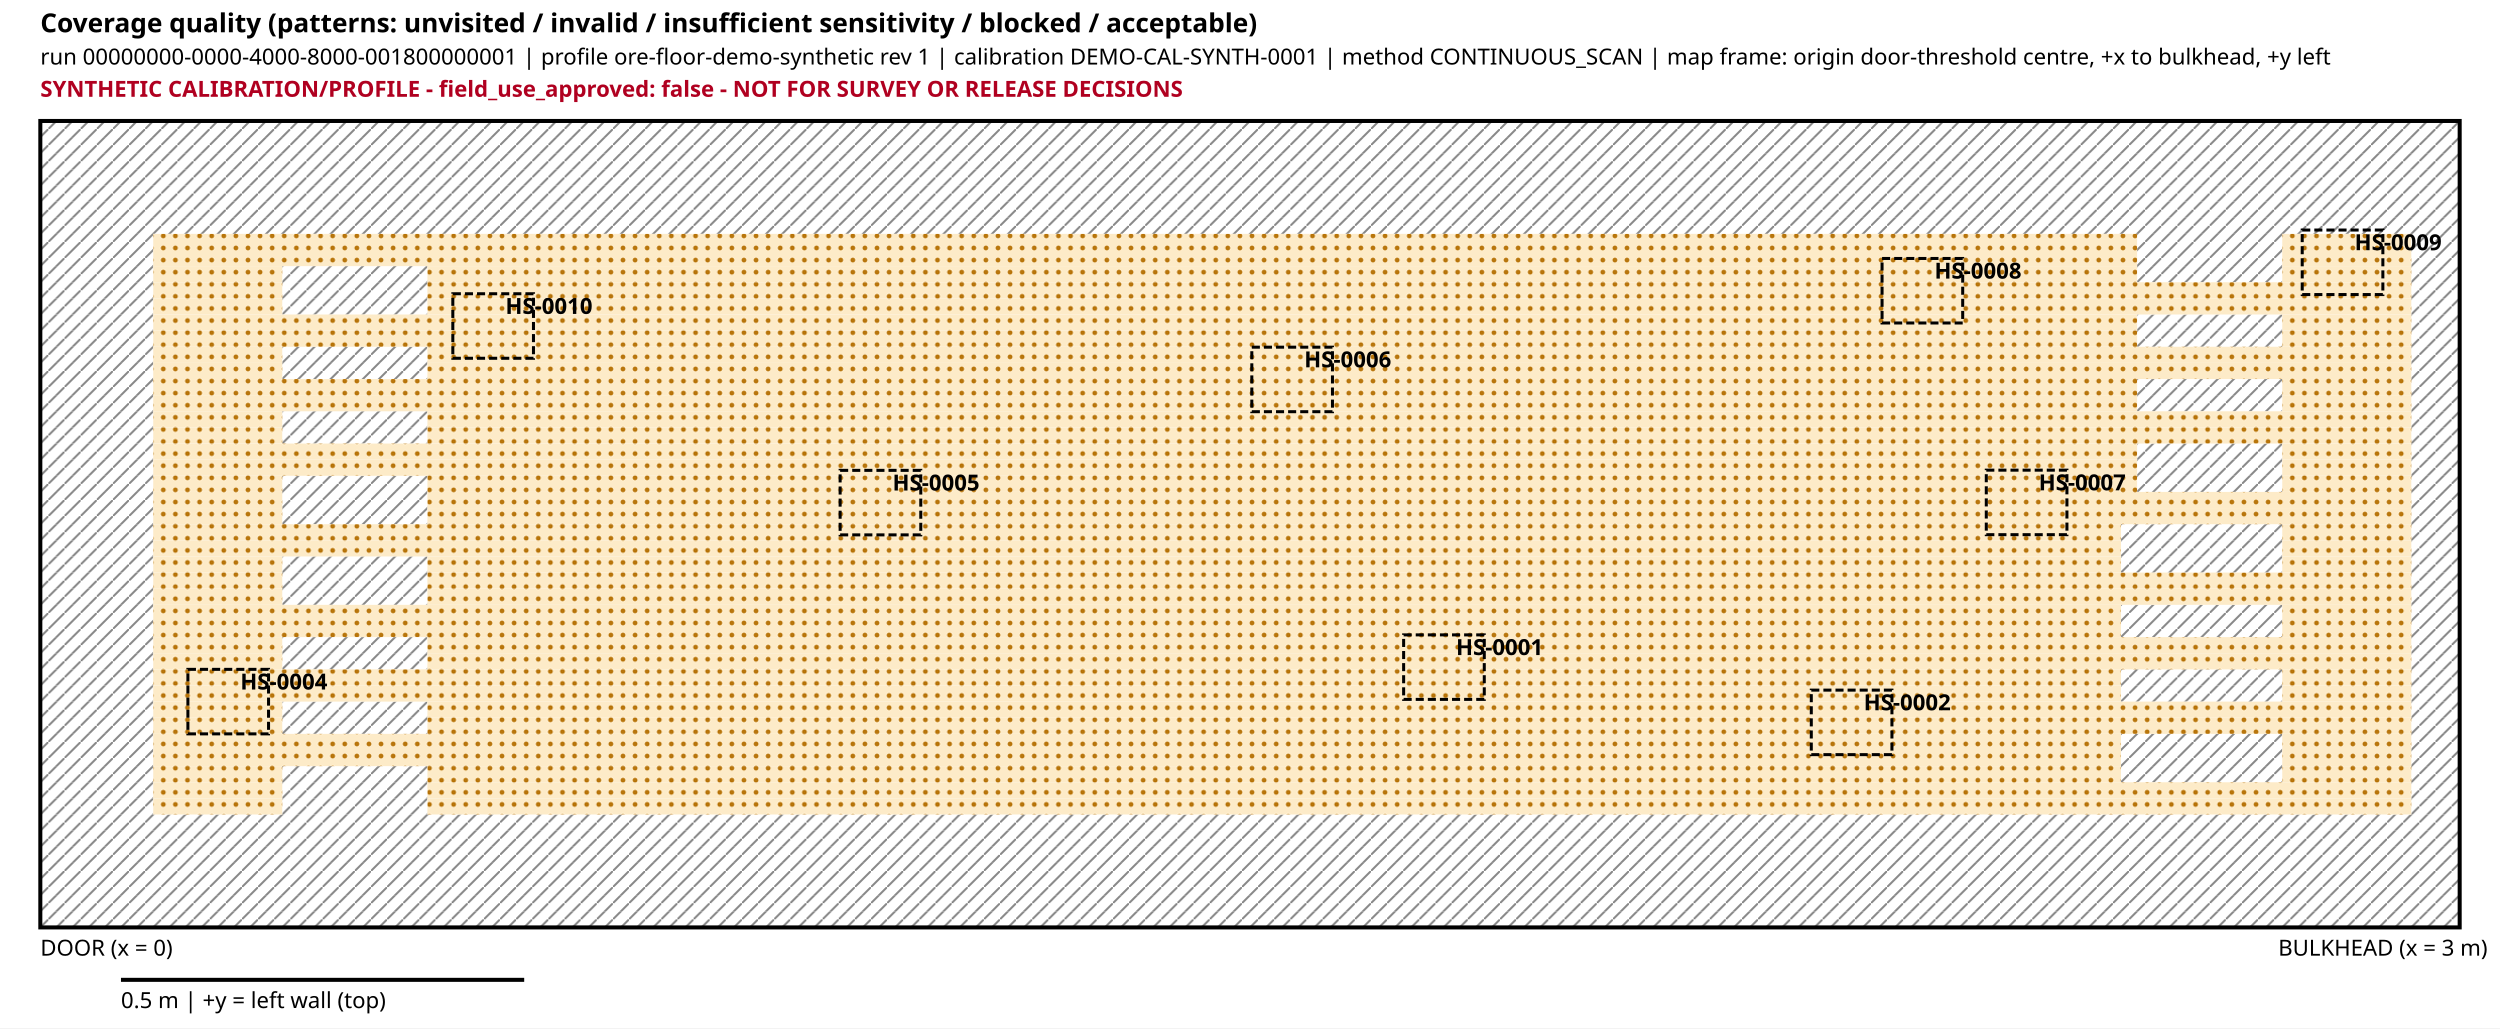
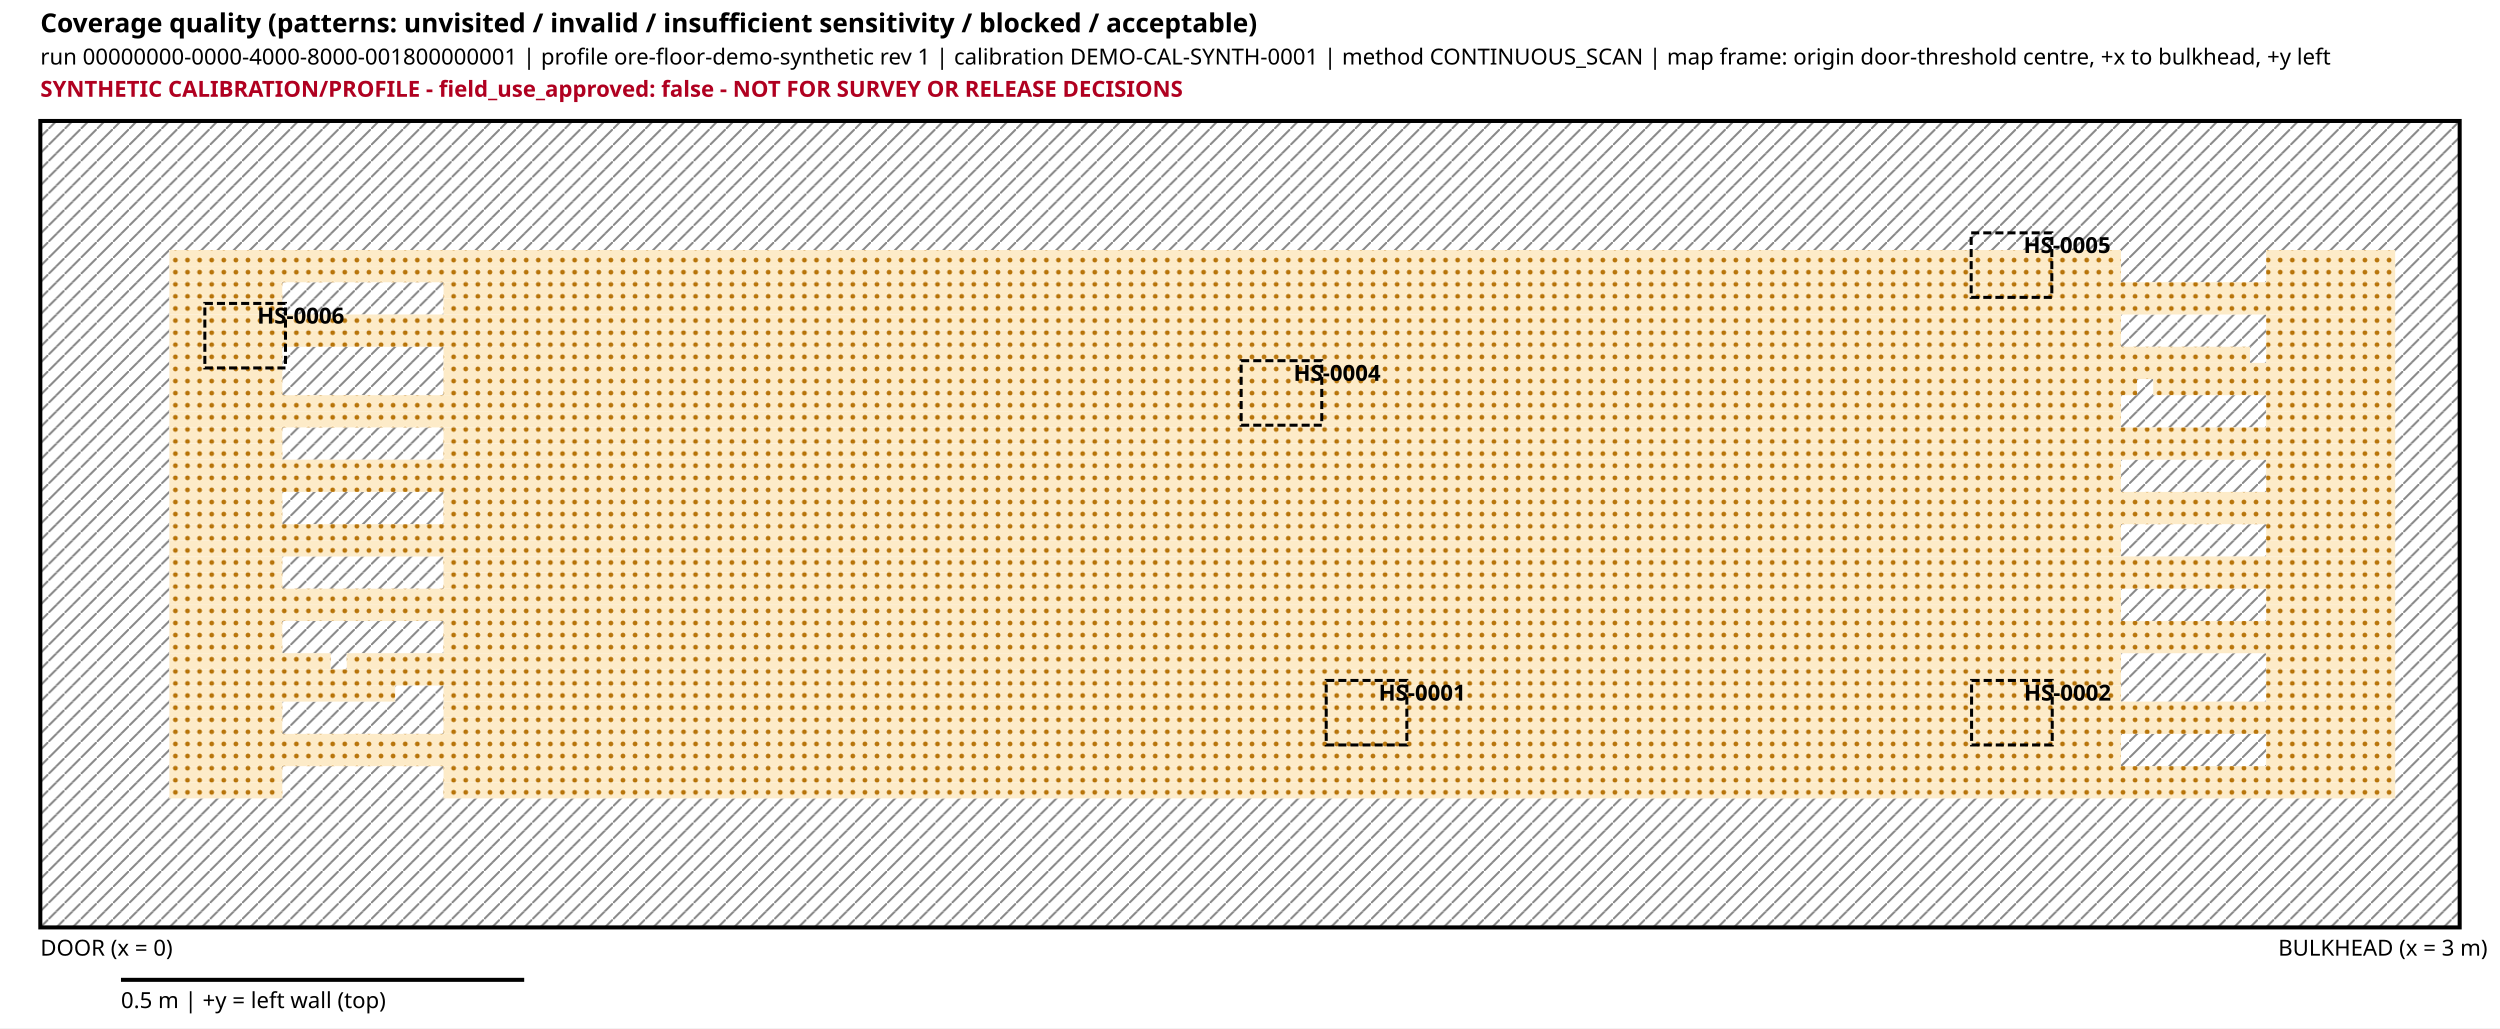
<svg xmlns="http://www.w3.org/2000/svg" width="1240" height="510" viewBox="0 0 1240 510" font-family="sans-serif" font-size="11">
  <defs>
    <pattern id="p-UNVISITED" width="8" height="8" patternUnits="userSpaceOnUse">
      <rect width="8" height="8" fill="#fff" />
      <path d="M0 8L8 0" stroke="#888" stroke-width="1" />
    </pattern>
    <pattern id="p-INVALID_DATA" width="8" height="8" patternUnits="userSpaceOnUse">
      <rect width="8" height="8" fill="#f6d5d5" />
      <path d="M0 0L8 8M0 8L8 0" stroke="#c83c3c" stroke-width="1" />
    </pattern>
    <pattern id="p-INSUFFICIENT_SENSITIVITY" width="6" height="6" patternUnits="userSpaceOnUse">
      <rect width="6" height="6" fill="#fdebc8" />
      <circle cx="3" cy="3" r="1.2" fill="#b9770e" />
    </pattern>
    <pattern id="p-BLOCKED" width="8" height="8" patternUnits="userSpaceOnUse">
      <rect width="8" height="8" fill="#e4dcf0" />
      <path d="M0 4H8" stroke="#785aa0" stroke-width="2" />
    </pattern>
    <pattern id="p-EXCLUDED" width="8" height="8" patternUnits="userSpaceOnUse">
      <rect width="8" height="8" fill="#5a5a5a" />
    </pattern>
    <pattern id="p-ACCEPTABLE" width="8" height="8" patternUnits="userSpaceOnUse">
      <rect width="8" height="8" fill="#2e8b57" />
    </pattern>
  </defs>
  <rect width="1240" height="510" fill="#fff" />
  <text x="20" y="16" font-size="13" font-weight="bold">Coverage quality (patterns: unvisited / invalid / insufficient sensitivity / blocked / acceptable)</text>
  <text x="20" y="32">run 00000000-0000-4000-8000-001800000001 | profile ore-floor-demo-synthetic rev 1 | calibration DEMO-CAL-SYNTH-0001 | method CONTINUOUS_SCAN | map frame: origin door-threshold centre, +x to bulkhead, +y left</text>
  <text x="20" y="48" fill="#b00020" font-weight="bold">SYNTHETIC CALIBRATION/PROFILE - field_use_approved: false - NOT FOR SURVEY OR RELEASE DECISIONS</text>
  <rect x="20.0" y="452.0" width="1200.0" height="8.0" fill="url(#p-UNVISITED)" />
  <rect x="20.0" y="444.0" width="1200.0" height="8.0" fill="url(#p-UNVISITED)" />
  <rect x="20.0" y="436.0" width="1200.0" height="8.0" fill="url(#p-UNVISITED)" />
  <rect x="20.0" y="428.0" width="1200.0" height="8.0" fill="url(#p-UNVISITED)" />
  <rect x="20.0" y="420.0" width="1200.0" height="8.0" fill="url(#p-UNVISITED)" />
  <rect x="20.0" y="412.0" width="1200.0" height="8.0" fill="url(#p-UNVISITED)" />
  <rect x="20.0" y="404.0" width="1200.0" height="8.0" fill="url(#p-UNVISITED)" />
-   <rect x="20.0" y="396.0" width="56.0" height="8.0" fill="url(#p-UNVISITED)" />
-   <rect x="140.0" y="396.0" width="72.0" height="8.0" fill="url(#p-UNVISITED)" />
-   <rect x="1196.0" y="396.0" width="24.0" height="8.0" fill="url(#p-UNVISITED)" />
-   <rect x="20.0" y="388.0" width="56.0" height="8.0" fill="url(#p-UNVISITED)" />
-   <rect x="140.0" y="388.0" width="72.0" height="8.0" fill="url(#p-UNVISITED)" />
-   <rect x="1196.0" y="388.0" width="24.0" height="8.0" fill="url(#p-UNVISITED)" />
-   <rect x="20.0" y="380.0" width="56.0" height="8.0" fill="url(#p-UNVISITED)" />
-   <rect x="140.0" y="380.0" width="72.0" height="8.0" fill="url(#p-UNVISITED)" />
-   <rect x="1052.0" y="380.0" width="80.0" height="8.0" fill="url(#p-UNVISITED)" />
-   <rect x="1196.0" y="380.0" width="24.0" height="8.0" fill="url(#p-UNVISITED)" />
-   <rect x="20.0" y="372.0" width="56.0" height="8.0" fill="url(#p-UNVISITED)" />
-   <rect x="1052.0" y="372.0" width="80.0" height="8.0" fill="url(#p-UNVISITED)" />
-   <rect x="1196.0" y="372.0" width="24.0" height="8.0" fill="url(#p-UNVISITED)" />
-   <rect x="20.0" y="364.0" width="56.0" height="8.0" fill="url(#p-UNVISITED)" />
-   <rect x="1052.0" y="364.0" width="80.0" height="8.0" fill="url(#p-UNVISITED)" />
-   <rect x="1196.0" y="364.0" width="24.0" height="8.0" fill="url(#p-UNVISITED)" />
-   <rect x="20.0" y="356.0" width="56.0" height="8.0" fill="url(#p-UNVISITED)" />
-   <rect x="140.0" y="356.0" width="72.0" height="8.0" fill="url(#p-UNVISITED)" />
-   <rect x="1196.0" y="356.0" width="24.0" height="8.0" fill="url(#p-UNVISITED)" />
-   <rect x="20.0" y="348.0" width="56.0" height="8.0" fill="url(#p-UNVISITED)" />
-   <rect x="140.0" y="348.0" width="72.0" height="8.0" fill="url(#p-UNVISITED)" />
-   <rect x="1196.0" y="348.0" width="24.0" height="8.0" fill="url(#p-UNVISITED)" />
-   <rect x="20.0" y="340.0" width="56.0" height="8.0" fill="url(#p-UNVISITED)" />
-   <rect x="1052.0" y="340.0" width="80.0" height="8.0" fill="url(#p-UNVISITED)" />
-   <rect x="1196.0" y="340.0" width="24.0" height="8.0" fill="url(#p-UNVISITED)" />
-   <rect x="20.0" y="332.0" width="56.0" height="8.0" fill="url(#p-UNVISITED)" />
-   <rect x="1052.0" y="332.0" width="80.0" height="8.0" fill="url(#p-UNVISITED)" />
-   <rect x="1196.0" y="332.0" width="24.0" height="8.0" fill="url(#p-UNVISITED)" />
-   <rect x="20.0" y="324.0" width="56.0" height="8.0" fill="url(#p-UNVISITED)" />
-   <rect x="140.0" y="324.0" width="72.0" height="8.0" fill="url(#p-UNVISITED)" />
-   <rect x="1196.0" y="324.0" width="24.0" height="8.0" fill="url(#p-UNVISITED)" />
-   <rect x="20.0" y="316.0" width="56.0" height="8.0" fill="url(#p-UNVISITED)" />
-   <rect x="140.0" y="316.0" width="72.0" height="8.0" fill="url(#p-UNVISITED)" />
-   <rect x="1196.0" y="316.0" width="24.0" height="8.0" fill="url(#p-UNVISITED)" />
-   <rect x="20.0" y="308.0" width="56.0" height="8.0" fill="url(#p-UNVISITED)" />
-   <rect x="1052.0" y="308.0" width="80.0" height="8.0" fill="url(#p-UNVISITED)" />
-   <rect x="1196.0" y="308.0" width="24.0" height="8.0" fill="url(#p-UNVISITED)" />
-   <rect x="20.0" y="300.0" width="56.0" height="8.0" fill="url(#p-UNVISITED)" />
-   <rect x="1052.0" y="300.0" width="80.0" height="8.0" fill="url(#p-UNVISITED)" />
-   <rect x="1196.0" y="300.0" width="24.0" height="8.0" fill="url(#p-UNVISITED)" />
-   <rect x="20.0" y="292.0" width="56.0" height="8.0" fill="url(#p-UNVISITED)" />
-   <rect x="140.0" y="292.0" width="72.0" height="8.0" fill="url(#p-UNVISITED)" />
-   <rect x="1196.0" y="292.0" width="24.0" height="8.0" fill="url(#p-UNVISITED)" />
-   <rect x="20.0" y="284.0" width="56.0" height="8.0" fill="url(#p-UNVISITED)" />
-   <rect x="140.0" y="284.0" width="72.0" height="8.0" fill="url(#p-UNVISITED)" />
-   <rect x="1196.0" y="284.0" width="24.0" height="8.0" fill="url(#p-UNVISITED)" />
-   <rect x="20.0" y="276.0" width="56.0" height="8.0" fill="url(#p-UNVISITED)" />
-   <rect x="140.0" y="276.0" width="72.0" height="8.0" fill="url(#p-UNVISITED)" />
-   <rect x="1052.0" y="276.0" width="80.0" height="8.0" fill="url(#p-UNVISITED)" />
-   <rect x="1196.0" y="276.0" width="24.0" height="8.0" fill="url(#p-UNVISITED)" />
-   <rect x="20.0" y="268.0" width="56.0" height="8.0" fill="url(#p-UNVISITED)" />
-   <rect x="1052.0" y="268.0" width="80.0" height="8.0" fill="url(#p-UNVISITED)" />
-   <rect x="1196.0" y="268.0" width="24.0" height="8.0" fill="url(#p-UNVISITED)" />
-   <rect x="20.0" y="260.0" width="56.0" height="8.0" fill="url(#p-UNVISITED)" />
-   <rect x="1052.0" y="260.0" width="80.0" height="8.0" fill="url(#p-UNVISITED)" />
-   <rect x="1196.0" y="260.0" width="24.0" height="8.0" fill="url(#p-UNVISITED)" />
-   <rect x="20.0" y="252.0" width="56.0" height="8.0" fill="url(#p-UNVISITED)" />
-   <rect x="140.0" y="252.0" width="72.0" height="8.0" fill="url(#p-UNVISITED)" />
-   <rect x="1196.0" y="252.0" width="24.0" height="8.0" fill="url(#p-UNVISITED)" />
-   <rect x="20.0" y="244.0" width="56.0" height="8.0" fill="url(#p-UNVISITED)" />
-   <rect x="140.0" y="244.0" width="72.0" height="8.0" fill="url(#p-UNVISITED)" />
-   <rect x="1196.0" y="244.0" width="24.0" height="8.0" fill="url(#p-UNVISITED)" />
-   <rect x="20.0" y="236.0" width="56.0" height="8.0" fill="url(#p-UNVISITED)" />
-   <rect x="140.0" y="236.0" width="72.0" height="8.0" fill="url(#p-UNVISITED)" />
-   <rect x="1060.0" y="236.0" width="72.0" height="8.0" fill="url(#p-UNVISITED)" />
-   <rect x="1196.0" y="236.0" width="24.0" height="8.0" fill="url(#p-UNVISITED)" />
-   <rect x="20.0" y="228.0" width="56.0" height="8.0" fill="url(#p-UNVISITED)" />
-   <rect x="1060.0" y="228.0" width="72.0" height="8.0" fill="url(#p-UNVISITED)" />
-   <rect x="1196.0" y="228.0" width="24.0" height="8.0" fill="url(#p-UNVISITED)" />
-   <rect x="20.0" y="220.0" width="56.0" height="8.0" fill="url(#p-UNVISITED)" />
-   <rect x="1060.0" y="220.0" width="72.0" height="8.0" fill="url(#p-UNVISITED)" />
-   <rect x="1196.0" y="220.0" width="24.0" height="8.0" fill="url(#p-UNVISITED)" />
-   <rect x="20.0" y="212.0" width="56.0" height="8.0" fill="url(#p-UNVISITED)" />
-   <rect x="140.0" y="212.0" width="72.0" height="8.0" fill="url(#p-UNVISITED)" />
-   <rect x="1196.0" y="212.0" width="24.0" height="8.0" fill="url(#p-UNVISITED)" />
-   <rect x="20.0" y="204.0" width="56.0" height="8.0" fill="url(#p-UNVISITED)" />
-   <rect x="140.0" y="204.0" width="72.0" height="8.0" fill="url(#p-UNVISITED)" />
-   <rect x="1196.0" y="204.0" width="24.0" height="8.0" fill="url(#p-UNVISITED)" />
-   <rect x="20.0" y="196.0" width="56.0" height="8.0" fill="url(#p-UNVISITED)" />
-   <rect x="1060.0" y="196.0" width="72.0" height="8.0" fill="url(#p-UNVISITED)" />
-   <rect x="1196.0" y="196.0" width="24.0" height="8.0" fill="url(#p-UNVISITED)" />
-   <rect x="20.0" y="188.0" width="56.0" height="8.0" fill="url(#p-UNVISITED)" />
-   <rect x="1060.0" y="188.0" width="72.0" height="8.0" fill="url(#p-UNVISITED)" />
-   <rect x="1196.0" y="188.0" width="24.0" height="8.0" fill="url(#p-UNVISITED)" />
-   <rect x="20.0" y="180.0" width="56.0" height="8.0" fill="url(#p-UNVISITED)" />
-   <rect x="140.0" y="180.0" width="72.0" height="8.0" fill="url(#p-UNVISITED)" />
-   <rect x="1196.0" y="180.0" width="24.0" height="8.0" fill="url(#p-UNVISITED)" />
-   <rect x="20.0" y="172.0" width="56.0" height="8.0" fill="url(#p-UNVISITED)" />
-   <rect x="140.0" y="172.0" width="72.0" height="8.0" fill="url(#p-UNVISITED)" />
-   <rect x="1196.0" y="172.0" width="24.0" height="8.0" fill="url(#p-UNVISITED)" />
-   <rect x="20.0" y="164.0" width="56.0" height="8.0" fill="url(#p-UNVISITED)" />
-   <rect x="1060.0" y="164.0" width="72.0" height="8.0" fill="url(#p-UNVISITED)" />
-   <rect x="1196.0" y="164.0" width="24.0" height="8.0" fill="url(#p-UNVISITED)" />
-   <rect x="20.0" y="156.0" width="56.0" height="8.0" fill="url(#p-UNVISITED)" />
-   <rect x="1060.0" y="156.0" width="72.0" height="8.0" fill="url(#p-UNVISITED)" />
-   <rect x="1196.0" y="156.0" width="24.0" height="8.0" fill="url(#p-UNVISITED)" />
-   <rect x="20.0" y="148.0" width="56.0" height="8.0" fill="url(#p-UNVISITED)" />
-   <rect x="140.0" y="148.0" width="72.0" height="8.0" fill="url(#p-UNVISITED)" />
-   <rect x="1196.0" y="148.0" width="24.0" height="8.0" fill="url(#p-UNVISITED)" />
-   <rect x="20.0" y="140.0" width="56.0" height="8.0" fill="url(#p-UNVISITED)" />
-   <rect x="140.0" y="140.0" width="72.0" height="8.0" fill="url(#p-UNVISITED)" />
-   <rect x="1196.0" y="140.0" width="24.0" height="8.0" fill="url(#p-UNVISITED)" />
-   <rect x="20.0" y="132.0" width="56.0" height="8.0" fill="url(#p-UNVISITED)" />
-   <rect x="140.0" y="132.0" width="72.0" height="8.0" fill="url(#p-UNVISITED)" />
-   <rect x="1060.0" y="132.0" width="72.0" height="8.0" fill="url(#p-UNVISITED)" />
-   <rect x="1196.0" y="132.0" width="24.0" height="8.0" fill="url(#p-UNVISITED)" />
-   <rect x="20.0" y="124.0" width="56.0" height="8.0" fill="url(#p-UNVISITED)" />
-   <rect x="1060.0" y="124.0" width="72.0" height="8.0" fill="url(#p-UNVISITED)" />
-   <rect x="1196.0" y="124.0" width="24.0" height="8.0" fill="url(#p-UNVISITED)" />
-   <rect x="20.0" y="116.0" width="56.0" height="8.0" fill="url(#p-UNVISITED)" />
-   <rect x="1060.0" y="116.0" width="72.0" height="8.0" fill="url(#p-UNVISITED)" />
-   <rect x="1196.0" y="116.0" width="24.0" height="8.0" fill="url(#p-UNVISITED)" />
+   <rect x="20.0" y="396.0" width="1200.0" height="8.0" fill="url(#p-UNVISITED)" />
+   <rect x="20.0" y="388.0" width="64.0" height="8.0" fill="url(#p-UNVISITED)" />
+   <rect x="140.0" y="388.0" width="80.0" height="8.0" fill="url(#p-UNVISITED)" />
+   <rect x="1188.0" y="388.0" width="32.0" height="8.0" fill="url(#p-UNVISITED)" />
+   <rect x="20.0" y="380.0" width="64.0" height="8.0" fill="url(#p-UNVISITED)" />
+   <rect x="140.0" y="380.0" width="80.0" height="8.0" fill="url(#p-UNVISITED)" />
+   <rect x="1188.0" y="380.0" width="32.0" height="8.0" fill="url(#p-UNVISITED)" />
+   <rect x="20.0" y="372.0" width="64.0" height="8.0" fill="url(#p-UNVISITED)" />
+   <rect x="1052.0" y="372.0" width="72.0" height="8.0" fill="url(#p-UNVISITED)" />
+   <rect x="1188.0" y="372.0" width="32.0" height="8.0" fill="url(#p-UNVISITED)" />
+   <rect x="20.0" y="364.0" width="64.0" height="8.0" fill="url(#p-UNVISITED)" />
+   <rect x="1052.0" y="364.0" width="72.0" height="8.0" fill="url(#p-UNVISITED)" />
+   <rect x="1188.0" y="364.0" width="32.0" height="8.0" fill="url(#p-UNVISITED)" />
+   <rect x="20.0" y="356.0" width="64.0" height="8.0" fill="url(#p-UNVISITED)" />
+   <rect x="140.0" y="356.0" width="80.0" height="8.0" fill="url(#p-UNVISITED)" />
+   <rect x="1188.0" y="356.0" width="32.0" height="8.0" fill="url(#p-UNVISITED)" />
+   <rect x="20.0" y="348.0" width="64.0" height="8.0" fill="url(#p-UNVISITED)" />
+   <rect x="140.0" y="348.0" width="80.0" height="8.0" fill="url(#p-UNVISITED)" />
+   <rect x="1188.0" y="348.0" width="32.0" height="8.0" fill="url(#p-UNVISITED)" />
+   <rect x="20.0" y="340.0" width="64.0" height="8.0" fill="url(#p-UNVISITED)" />
+   <rect x="196.0" y="340.0" width="24.0" height="8.0" fill="url(#p-UNVISITED)" />
+   <rect x="1052.0" y="340.0" width="72.0" height="8.0" fill="url(#p-UNVISITED)" />
+   <rect x="1188.0" y="340.0" width="32.0" height="8.0" fill="url(#p-UNVISITED)" />
+   <rect x="20.0" y="332.0" width="64.0" height="8.0" fill="url(#p-UNVISITED)" />
+   <rect x="1052.0" y="332.0" width="72.0" height="8.0" fill="url(#p-UNVISITED)" />
+   <rect x="1188.0" y="332.0" width="32.0" height="8.0" fill="url(#p-UNVISITED)" />
+   <rect x="20.0" y="324.0" width="64.0" height="8.0" fill="url(#p-UNVISITED)" />
+   <rect x="164.0" y="324.0" width="8.0" height="8.0" fill="url(#p-UNVISITED)" />
+   <rect x="1052.0" y="324.0" width="72.0" height="8.0" fill="url(#p-UNVISITED)" />
+   <rect x="1188.0" y="324.0" width="32.0" height="8.0" fill="url(#p-UNVISITED)" />
+   <rect x="20.0" y="316.0" width="64.0" height="8.0" fill="url(#p-UNVISITED)" />
+   <rect x="140.0" y="316.0" width="80.0" height="8.0" fill="url(#p-UNVISITED)" />
+   <rect x="1188.0" y="316.0" width="32.0" height="8.0" fill="url(#p-UNVISITED)" />
+   <rect x="20.0" y="308.0" width="64.0" height="8.0" fill="url(#p-UNVISITED)" />
+   <rect x="140.0" y="308.0" width="80.0" height="8.0" fill="url(#p-UNVISITED)" />
+   <rect x="1188.0" y="308.0" width="32.0" height="8.0" fill="url(#p-UNVISITED)" />
+   <rect x="20.0" y="300.0" width="64.0" height="8.0" fill="url(#p-UNVISITED)" />
+   <rect x="1052.0" y="300.0" width="72.0" height="8.0" fill="url(#p-UNVISITED)" />
+   <rect x="1188.0" y="300.0" width="32.0" height="8.0" fill="url(#p-UNVISITED)" />
+   <rect x="20.0" y="292.0" width="64.0" height="8.0" fill="url(#p-UNVISITED)" />
+   <rect x="1052.0" y="292.0" width="72.0" height="8.0" fill="url(#p-UNVISITED)" />
+   <rect x="1188.0" y="292.0" width="32.0" height="8.0" fill="url(#p-UNVISITED)" />
+   <rect x="20.0" y="284.0" width="64.0" height="8.0" fill="url(#p-UNVISITED)" />
+   <rect x="140.0" y="284.0" width="80.0" height="8.0" fill="url(#p-UNVISITED)" />
+   <rect x="1188.0" y="284.0" width="32.0" height="8.0" fill="url(#p-UNVISITED)" />
+   <rect x="20.0" y="276.0" width="64.0" height="8.0" fill="url(#p-UNVISITED)" />
+   <rect x="140.0" y="276.0" width="80.0" height="8.0" fill="url(#p-UNVISITED)" />
+   <rect x="1188.0" y="276.0" width="32.0" height="8.0" fill="url(#p-UNVISITED)" />
+   <rect x="20.0" y="268.0" width="64.0" height="8.0" fill="url(#p-UNVISITED)" />
+   <rect x="1052.0" y="268.0" width="72.0" height="8.0" fill="url(#p-UNVISITED)" />
+   <rect x="1188.0" y="268.0" width="32.0" height="8.0" fill="url(#p-UNVISITED)" />
+   <rect x="20.0" y="260.0" width="64.0" height="8.0" fill="url(#p-UNVISITED)" />
+   <rect x="1052.0" y="260.0" width="72.0" height="8.0" fill="url(#p-UNVISITED)" />
+   <rect x="1188.0" y="260.0" width="32.0" height="8.0" fill="url(#p-UNVISITED)" />
+   <rect x="20.0" y="252.0" width="64.0" height="8.0" fill="url(#p-UNVISITED)" />
+   <rect x="140.0" y="252.0" width="80.0" height="8.0" fill="url(#p-UNVISITED)" />
+   <rect x="1188.0" y="252.0" width="32.0" height="8.0" fill="url(#p-UNVISITED)" />
+   <rect x="20.0" y="244.0" width="64.0" height="8.0" fill="url(#p-UNVISITED)" />
+   <rect x="140.0" y="244.0" width="80.0" height="8.0" fill="url(#p-UNVISITED)" />
+   <rect x="1188.0" y="244.0" width="32.0" height="8.0" fill="url(#p-UNVISITED)" />
+   <rect x="20.0" y="236.0" width="64.0" height="8.0" fill="url(#p-UNVISITED)" />
+   <rect x="1052.0" y="236.0" width="72.0" height="8.0" fill="url(#p-UNVISITED)" />
+   <rect x="1188.0" y="236.0" width="32.0" height="8.0" fill="url(#p-UNVISITED)" />
+   <rect x="20.0" y="228.0" width="64.0" height="8.0" fill="url(#p-UNVISITED)" />
+   <rect x="1052.0" y="228.0" width="72.0" height="8.0" fill="url(#p-UNVISITED)" />
+   <rect x="1188.0" y="228.0" width="32.0" height="8.0" fill="url(#p-UNVISITED)" />
+   <rect x="20.0" y="220.0" width="64.0" height="8.0" fill="url(#p-UNVISITED)" />
+   <rect x="140.0" y="220.0" width="80.0" height="8.0" fill="url(#p-UNVISITED)" />
+   <rect x="1188.0" y="220.0" width="32.0" height="8.0" fill="url(#p-UNVISITED)" />
+   <rect x="20.0" y="212.0" width="64.0" height="8.0" fill="url(#p-UNVISITED)" />
+   <rect x="140.0" y="212.0" width="80.0" height="8.0" fill="url(#p-UNVISITED)" />
+   <rect x="1188.0" y="212.0" width="32.0" height="8.0" fill="url(#p-UNVISITED)" />
+   <rect x="20.0" y="204.0" width="64.0" height="8.0" fill="url(#p-UNVISITED)" />
+   <rect x="1052.0" y="204.0" width="72.0" height="8.0" fill="url(#p-UNVISITED)" />
+   <rect x="1188.0" y="204.0" width="32.0" height="8.0" fill="url(#p-UNVISITED)" />
+   <rect x="20.0" y="196.0" width="64.0" height="8.0" fill="url(#p-UNVISITED)" />
+   <rect x="1052.0" y="196.0" width="72.0" height="8.0" fill="url(#p-UNVISITED)" />
+   <rect x="1188.0" y="196.0" width="32.0" height="8.0" fill="url(#p-UNVISITED)" />
+   <rect x="20.0" y="188.0" width="64.0" height="8.0" fill="url(#p-UNVISITED)" />
+   <rect x="140.0" y="188.0" width="80.0" height="8.0" fill="url(#p-UNVISITED)" />
+   <rect x="1060.0" y="188.0" width="8.0" height="8.0" fill="url(#p-UNVISITED)" />
+   <rect x="1188.0" y="188.0" width="32.0" height="8.0" fill="url(#p-UNVISITED)" />
+   <rect x="20.0" y="180.0" width="64.0" height="8.0" fill="url(#p-UNVISITED)" />
+   <rect x="140.0" y="180.0" width="80.0" height="8.0" fill="url(#p-UNVISITED)" />
+   <rect x="1188.0" y="180.0" width="32.0" height="8.0" fill="url(#p-UNVISITED)" />
+   <rect x="20.0" y="172.0" width="64.0" height="8.0" fill="url(#p-UNVISITED)" />
+   <rect x="140.0" y="172.0" width="80.0" height="8.0" fill="url(#p-UNVISITED)" />
+   <rect x="1116.0" y="172.0" width="8.0" height="8.0" fill="url(#p-UNVISITED)" />
+   <rect x="1188.0" y="172.0" width="32.0" height="8.0" fill="url(#p-UNVISITED)" />
+   <rect x="20.0" y="164.0" width="64.0" height="8.0" fill="url(#p-UNVISITED)" />
+   <rect x="1052.0" y="164.0" width="72.0" height="8.0" fill="url(#p-UNVISITED)" />
+   <rect x="1188.0" y="164.0" width="32.0" height="8.0" fill="url(#p-UNVISITED)" />
+   <rect x="20.0" y="156.0" width="64.0" height="8.0" fill="url(#p-UNVISITED)" />
+   <rect x="1052.0" y="156.0" width="72.0" height="8.0" fill="url(#p-UNVISITED)" />
+   <rect x="1188.0" y="156.0" width="32.0" height="8.0" fill="url(#p-UNVISITED)" />
+   <rect x="20.0" y="148.0" width="64.0" height="8.0" fill="url(#p-UNVISITED)" />
+   <rect x="140.0" y="148.0" width="80.0" height="8.0" fill="url(#p-UNVISITED)" />
+   <rect x="1188.0" y="148.0" width="32.0" height="8.0" fill="url(#p-UNVISITED)" />
+   <rect x="20.0" y="140.0" width="64.0" height="8.0" fill="url(#p-UNVISITED)" />
+   <rect x="140.0" y="140.0" width="80.0" height="8.0" fill="url(#p-UNVISITED)" />
+   <rect x="1188.0" y="140.0" width="32.0" height="8.0" fill="url(#p-UNVISITED)" />
+   <rect x="20.0" y="132.0" width="64.0" height="8.0" fill="url(#p-UNVISITED)" />
+   <rect x="1052.0" y="132.0" width="72.0" height="8.0" fill="url(#p-UNVISITED)" />
+   <rect x="1188.0" y="132.0" width="32.0" height="8.0" fill="url(#p-UNVISITED)" />
+   <rect x="20.0" y="124.0" width="64.0" height="8.0" fill="url(#p-UNVISITED)" />
+   <rect x="1052.0" y="124.0" width="72.0" height="8.0" fill="url(#p-UNVISITED)" />
+   <rect x="1188.0" y="124.0" width="32.0" height="8.0" fill="url(#p-UNVISITED)" />
+   <rect x="20.0" y="116.0" width="1200.0" height="8.0" fill="url(#p-UNVISITED)" />
  <rect x="20.0" y="108.0" width="1200.0" height="8.0" fill="url(#p-UNVISITED)" />
  <rect x="20.0" y="100.0" width="1200.0" height="8.0" fill="url(#p-UNVISITED)" />
  <rect x="20.0" y="92.0" width="1200.0" height="8.0" fill="url(#p-UNVISITED)" />
  <rect x="20.0" y="84.0" width="1200.0" height="8.0" fill="url(#p-UNVISITED)" />
  <rect x="20.0" y="76.0" width="1200.0" height="8.0" fill="url(#p-UNVISITED)" />
  <rect x="20.0" y="68.0" width="1200.0" height="8.0" fill="url(#p-UNVISITED)" />
  <rect x="20.0" y="60.0" width="1200.0" height="8.0" fill="url(#p-UNVISITED)" />
-   <rect x="76.0" y="396.0" width="64.0" height="8.0" fill="url(#p-INSUFFICIENT_SENSITIVITY)" />
-   <rect x="212.0" y="396.0" width="984.0" height="8.0" fill="url(#p-INSUFFICIENT_SENSITIVITY)" />
-   <rect x="76.0" y="388.0" width="64.0" height="8.0" fill="url(#p-INSUFFICIENT_SENSITIVITY)" />
-   <rect x="212.0" y="388.0" width="984.0" height="8.0" fill="url(#p-INSUFFICIENT_SENSITIVITY)" />
-   <rect x="76.0" y="380.0" width="64.0" height="8.0" fill="url(#p-INSUFFICIENT_SENSITIVITY)" />
-   <rect x="212.0" y="380.0" width="840.0" height="8.0" fill="url(#p-INSUFFICIENT_SENSITIVITY)" />
-   <rect x="1132.0" y="380.0" width="64.0" height="8.0" fill="url(#p-INSUFFICIENT_SENSITIVITY)" />
-   <rect x="76.0" y="372.0" width="976.0" height="8.0" fill="url(#p-INSUFFICIENT_SENSITIVITY)" />
-   <rect x="1132.0" y="372.0" width="64.0" height="8.0" fill="url(#p-INSUFFICIENT_SENSITIVITY)" />
-   <rect x="76.0" y="364.0" width="976.0" height="8.0" fill="url(#p-INSUFFICIENT_SENSITIVITY)" />
-   <rect x="1132.0" y="364.0" width="64.0" height="8.0" fill="url(#p-INSUFFICIENT_SENSITIVITY)" />
-   <rect x="76.0" y="356.0" width="64.0" height="8.0" fill="url(#p-INSUFFICIENT_SENSITIVITY)" />
-   <rect x="212.0" y="356.0" width="984.0" height="8.0" fill="url(#p-INSUFFICIENT_SENSITIVITY)" />
-   <rect x="76.0" y="348.0" width="64.0" height="8.0" fill="url(#p-INSUFFICIENT_SENSITIVITY)" />
-   <rect x="212.0" y="348.0" width="984.0" height="8.0" fill="url(#p-INSUFFICIENT_SENSITIVITY)" />
-   <rect x="76.0" y="340.0" width="976.0" height="8.0" fill="url(#p-INSUFFICIENT_SENSITIVITY)" />
-   <rect x="1132.0" y="340.0" width="64.0" height="8.0" fill="url(#p-INSUFFICIENT_SENSITIVITY)" />
-   <rect x="76.0" y="332.0" width="976.0" height="8.0" fill="url(#p-INSUFFICIENT_SENSITIVITY)" />
-   <rect x="1132.0" y="332.0" width="64.0" height="8.0" fill="url(#p-INSUFFICIENT_SENSITIVITY)" />
-   <rect x="76.0" y="324.0" width="64.0" height="8.0" fill="url(#p-INSUFFICIENT_SENSITIVITY)" />
-   <rect x="212.0" y="324.0" width="984.0" height="8.0" fill="url(#p-INSUFFICIENT_SENSITIVITY)" />
-   <rect x="76.0" y="316.0" width="64.0" height="8.0" fill="url(#p-INSUFFICIENT_SENSITIVITY)" />
-   <rect x="212.0" y="316.0" width="984.0" height="8.0" fill="url(#p-INSUFFICIENT_SENSITIVITY)" />
-   <rect x="76.0" y="308.0" width="976.0" height="8.0" fill="url(#p-INSUFFICIENT_SENSITIVITY)" />
-   <rect x="1132.0" y="308.0" width="64.0" height="8.0" fill="url(#p-INSUFFICIENT_SENSITIVITY)" />
-   <rect x="76.0" y="300.0" width="976.0" height="8.0" fill="url(#p-INSUFFICIENT_SENSITIVITY)" />
-   <rect x="1132.0" y="300.0" width="64.0" height="8.0" fill="url(#p-INSUFFICIENT_SENSITIVITY)" />
-   <rect x="76.0" y="292.0" width="64.0" height="8.0" fill="url(#p-INSUFFICIENT_SENSITIVITY)" />
-   <rect x="212.0" y="292.0" width="984.0" height="8.0" fill="url(#p-INSUFFICIENT_SENSITIVITY)" />
-   <rect x="76.0" y="284.0" width="64.0" height="8.0" fill="url(#p-INSUFFICIENT_SENSITIVITY)" />
-   <rect x="212.0" y="284.0" width="984.0" height="8.0" fill="url(#p-INSUFFICIENT_SENSITIVITY)" />
-   <rect x="76.0" y="276.0" width="64.0" height="8.0" fill="url(#p-INSUFFICIENT_SENSITIVITY)" />
-   <rect x="212.0" y="276.0" width="840.0" height="8.0" fill="url(#p-INSUFFICIENT_SENSITIVITY)" />
-   <rect x="1132.0" y="276.0" width="64.0" height="8.0" fill="url(#p-INSUFFICIENT_SENSITIVITY)" />
-   <rect x="76.0" y="268.0" width="976.0" height="8.0" fill="url(#p-INSUFFICIENT_SENSITIVITY)" />
-   <rect x="1132.0" y="268.0" width="64.0" height="8.0" fill="url(#p-INSUFFICIENT_SENSITIVITY)" />
-   <rect x="76.0" y="260.0" width="976.0" height="8.0" fill="url(#p-INSUFFICIENT_SENSITIVITY)" />
-   <rect x="1132.0" y="260.0" width="64.0" height="8.0" fill="url(#p-INSUFFICIENT_SENSITIVITY)" />
-   <rect x="76.0" y="252.0" width="64.0" height="8.0" fill="url(#p-INSUFFICIENT_SENSITIVITY)" />
-   <rect x="212.0" y="252.0" width="984.0" height="8.0" fill="url(#p-INSUFFICIENT_SENSITIVITY)" />
-   <rect x="76.0" y="244.0" width="64.0" height="8.0" fill="url(#p-INSUFFICIENT_SENSITIVITY)" />
-   <rect x="212.0" y="244.0" width="984.0" height="8.0" fill="url(#p-INSUFFICIENT_SENSITIVITY)" />
-   <rect x="76.0" y="236.0" width="64.0" height="8.0" fill="url(#p-INSUFFICIENT_SENSITIVITY)" />
-   <rect x="212.0" y="236.0" width="848.0" height="8.0" fill="url(#p-INSUFFICIENT_SENSITIVITY)" />
-   <rect x="1132.0" y="236.0" width="64.0" height="8.0" fill="url(#p-INSUFFICIENT_SENSITIVITY)" />
-   <rect x="76.0" y="228.0" width="984.0" height="8.0" fill="url(#p-INSUFFICIENT_SENSITIVITY)" />
-   <rect x="1132.0" y="228.0" width="64.0" height="8.0" fill="url(#p-INSUFFICIENT_SENSITIVITY)" />
-   <rect x="76.0" y="220.0" width="984.0" height="8.0" fill="url(#p-INSUFFICIENT_SENSITIVITY)" />
-   <rect x="1132.0" y="220.0" width="64.0" height="8.0" fill="url(#p-INSUFFICIENT_SENSITIVITY)" />
-   <rect x="76.0" y="212.0" width="64.0" height="8.0" fill="url(#p-INSUFFICIENT_SENSITIVITY)" />
-   <rect x="212.0" y="212.0" width="984.0" height="8.0" fill="url(#p-INSUFFICIENT_SENSITIVITY)" />
-   <rect x="76.0" y="204.0" width="64.0" height="8.0" fill="url(#p-INSUFFICIENT_SENSITIVITY)" />
-   <rect x="212.0" y="204.0" width="984.0" height="8.0" fill="url(#p-INSUFFICIENT_SENSITIVITY)" />
-   <rect x="76.0" y="196.0" width="984.0" height="8.0" fill="url(#p-INSUFFICIENT_SENSITIVITY)" />
-   <rect x="1132.0" y="196.0" width="64.0" height="8.0" fill="url(#p-INSUFFICIENT_SENSITIVITY)" />
-   <rect x="76.0" y="188.0" width="984.0" height="8.0" fill="url(#p-INSUFFICIENT_SENSITIVITY)" />
-   <rect x="1132.0" y="188.0" width="64.0" height="8.0" fill="url(#p-INSUFFICIENT_SENSITIVITY)" />
-   <rect x="76.0" y="180.0" width="64.0" height="8.0" fill="url(#p-INSUFFICIENT_SENSITIVITY)" />
-   <rect x="212.0" y="180.0" width="984.0" height="8.0" fill="url(#p-INSUFFICIENT_SENSITIVITY)" />
-   <rect x="76.0" y="172.0" width="64.0" height="8.0" fill="url(#p-INSUFFICIENT_SENSITIVITY)" />
-   <rect x="212.0" y="172.0" width="984.0" height="8.0" fill="url(#p-INSUFFICIENT_SENSITIVITY)" />
-   <rect x="76.0" y="164.0" width="984.0" height="8.0" fill="url(#p-INSUFFICIENT_SENSITIVITY)" />
-   <rect x="1132.0" y="164.0" width="64.0" height="8.0" fill="url(#p-INSUFFICIENT_SENSITIVITY)" />
-   <rect x="76.0" y="156.0" width="984.0" height="8.0" fill="url(#p-INSUFFICIENT_SENSITIVITY)" />
-   <rect x="1132.0" y="156.0" width="64.0" height="8.0" fill="url(#p-INSUFFICIENT_SENSITIVITY)" />
-   <rect x="76.0" y="148.0" width="64.0" height="8.0" fill="url(#p-INSUFFICIENT_SENSITIVITY)" />
-   <rect x="212.0" y="148.0" width="984.0" height="8.0" fill="url(#p-INSUFFICIENT_SENSITIVITY)" />
-   <rect x="76.0" y="140.0" width="64.0" height="8.0" fill="url(#p-INSUFFICIENT_SENSITIVITY)" />
-   <rect x="212.0" y="140.0" width="984.0" height="8.0" fill="url(#p-INSUFFICIENT_SENSITIVITY)" />
-   <rect x="76.0" y="132.0" width="64.0" height="8.0" fill="url(#p-INSUFFICIENT_SENSITIVITY)" />
-   <rect x="212.0" y="132.0" width="848.0" height="8.0" fill="url(#p-INSUFFICIENT_SENSITIVITY)" />
-   <rect x="1132.0" y="132.0" width="64.0" height="8.0" fill="url(#p-INSUFFICIENT_SENSITIVITY)" />
-   <rect x="76.0" y="124.0" width="984.0" height="8.0" fill="url(#p-INSUFFICIENT_SENSITIVITY)" />
-   <rect x="1132.0" y="124.0" width="64.0" height="8.0" fill="url(#p-INSUFFICIENT_SENSITIVITY)" />
-   <rect x="76.0" y="116.0" width="984.0" height="8.0" fill="url(#p-INSUFFICIENT_SENSITIVITY)" />
-   <rect x="1132.0" y="116.0" width="64.0" height="8.0" fill="url(#p-INSUFFICIENT_SENSITIVITY)" />
+   <rect x="84.0" y="388.0" width="56.0" height="8.0" fill="url(#p-INSUFFICIENT_SENSITIVITY)" />
+   <rect x="220.0" y="388.0" width="968.0" height="8.0" fill="url(#p-INSUFFICIENT_SENSITIVITY)" />
+   <rect x="84.0" y="380.0" width="56.0" height="8.0" fill="url(#p-INSUFFICIENT_SENSITIVITY)" />
+   <rect x="220.0" y="380.0" width="968.0" height="8.0" fill="url(#p-INSUFFICIENT_SENSITIVITY)" />
+   <rect x="84.0" y="372.0" width="968.0" height="8.0" fill="url(#p-INSUFFICIENT_SENSITIVITY)" />
+   <rect x="1124.0" y="372.0" width="64.0" height="8.0" fill="url(#p-INSUFFICIENT_SENSITIVITY)" />
+   <rect x="84.0" y="364.0" width="968.0" height="8.0" fill="url(#p-INSUFFICIENT_SENSITIVITY)" />
+   <rect x="1124.0" y="364.0" width="64.0" height="8.0" fill="url(#p-INSUFFICIENT_SENSITIVITY)" />
+   <rect x="84.0" y="356.0" width="56.0" height="8.0" fill="url(#p-INSUFFICIENT_SENSITIVITY)" />
+   <rect x="220.0" y="356.0" width="968.0" height="8.0" fill="url(#p-INSUFFICIENT_SENSITIVITY)" />
+   <rect x="84.0" y="348.0" width="56.0" height="8.0" fill="url(#p-INSUFFICIENT_SENSITIVITY)" />
+   <rect x="220.0" y="348.0" width="968.0" height="8.0" fill="url(#p-INSUFFICIENT_SENSITIVITY)" />
+   <rect x="84.0" y="340.0" width="112.0" height="8.0" fill="url(#p-INSUFFICIENT_SENSITIVITY)" />
+   <rect x="220.0" y="340.0" width="832.0" height="8.0" fill="url(#p-INSUFFICIENT_SENSITIVITY)" />
+   <rect x="1124.0" y="340.0" width="64.0" height="8.0" fill="url(#p-INSUFFICIENT_SENSITIVITY)" />
+   <rect x="84.0" y="332.0" width="968.0" height="8.0" fill="url(#p-INSUFFICIENT_SENSITIVITY)" />
+   <rect x="1124.0" y="332.0" width="64.0" height="8.0" fill="url(#p-INSUFFICIENT_SENSITIVITY)" />
+   <rect x="84.0" y="324.0" width="80.0" height="8.0" fill="url(#p-INSUFFICIENT_SENSITIVITY)" />
+   <rect x="172.0" y="324.0" width="880.0" height="8.0" fill="url(#p-INSUFFICIENT_SENSITIVITY)" />
+   <rect x="1124.0" y="324.0" width="64.0" height="8.0" fill="url(#p-INSUFFICIENT_SENSITIVITY)" />
+   <rect x="84.0" y="316.0" width="56.0" height="8.0" fill="url(#p-INSUFFICIENT_SENSITIVITY)" />
+   <rect x="220.0" y="316.0" width="968.0" height="8.0" fill="url(#p-INSUFFICIENT_SENSITIVITY)" />
+   <rect x="84.0" y="308.0" width="56.0" height="8.0" fill="url(#p-INSUFFICIENT_SENSITIVITY)" />
+   <rect x="220.0" y="308.0" width="968.0" height="8.0" fill="url(#p-INSUFFICIENT_SENSITIVITY)" />
+   <rect x="84.0" y="300.0" width="968.0" height="8.0" fill="url(#p-INSUFFICIENT_SENSITIVITY)" />
+   <rect x="1124.0" y="300.0" width="64.0" height="8.0" fill="url(#p-INSUFFICIENT_SENSITIVITY)" />
+   <rect x="84.0" y="292.0" width="968.0" height="8.0" fill="url(#p-INSUFFICIENT_SENSITIVITY)" />
+   <rect x="1124.0" y="292.0" width="64.0" height="8.0" fill="url(#p-INSUFFICIENT_SENSITIVITY)" />
+   <rect x="84.0" y="284.0" width="56.0" height="8.0" fill="url(#p-INSUFFICIENT_SENSITIVITY)" />
+   <rect x="220.0" y="284.0" width="968.0" height="8.0" fill="url(#p-INSUFFICIENT_SENSITIVITY)" />
+   <rect x="84.0" y="276.0" width="56.0" height="8.0" fill="url(#p-INSUFFICIENT_SENSITIVITY)" />
+   <rect x="220.0" y="276.0" width="968.0" height="8.0" fill="url(#p-INSUFFICIENT_SENSITIVITY)" />
+   <rect x="84.0" y="268.0" width="968.0" height="8.0" fill="url(#p-INSUFFICIENT_SENSITIVITY)" />
+   <rect x="1124.0" y="268.0" width="64.0" height="8.0" fill="url(#p-INSUFFICIENT_SENSITIVITY)" />
+   <rect x="84.0" y="260.0" width="968.0" height="8.0" fill="url(#p-INSUFFICIENT_SENSITIVITY)" />
+   <rect x="1124.0" y="260.0" width="64.0" height="8.0" fill="url(#p-INSUFFICIENT_SENSITIVITY)" />
+   <rect x="84.0" y="252.0" width="56.0" height="8.0" fill="url(#p-INSUFFICIENT_SENSITIVITY)" />
+   <rect x="220.0" y="252.0" width="968.0" height="8.0" fill="url(#p-INSUFFICIENT_SENSITIVITY)" />
+   <rect x="84.0" y="244.0" width="56.0" height="8.0" fill="url(#p-INSUFFICIENT_SENSITIVITY)" />
+   <rect x="220.0" y="244.0" width="968.0" height="8.0" fill="url(#p-INSUFFICIENT_SENSITIVITY)" />
+   <rect x="84.0" y="236.0" width="968.0" height="8.0" fill="url(#p-INSUFFICIENT_SENSITIVITY)" />
+   <rect x="1124.0" y="236.0" width="64.0" height="8.0" fill="url(#p-INSUFFICIENT_SENSITIVITY)" />
+   <rect x="84.0" y="228.0" width="968.0" height="8.0" fill="url(#p-INSUFFICIENT_SENSITIVITY)" />
+   <rect x="1124.0" y="228.0" width="64.0" height="8.0" fill="url(#p-INSUFFICIENT_SENSITIVITY)" />
+   <rect x="84.0" y="220.0" width="56.0" height="8.0" fill="url(#p-INSUFFICIENT_SENSITIVITY)" />
+   <rect x="220.0" y="220.0" width="968.0" height="8.0" fill="url(#p-INSUFFICIENT_SENSITIVITY)" />
+   <rect x="84.0" y="212.0" width="56.0" height="8.0" fill="url(#p-INSUFFICIENT_SENSITIVITY)" />
+   <rect x="220.0" y="212.0" width="968.0" height="8.0" fill="url(#p-INSUFFICIENT_SENSITIVITY)" />
+   <rect x="84.0" y="204.0" width="968.0" height="8.0" fill="url(#p-INSUFFICIENT_SENSITIVITY)" />
+   <rect x="1124.0" y="204.0" width="64.0" height="8.0" fill="url(#p-INSUFFICIENT_SENSITIVITY)" />
+   <rect x="84.0" y="196.0" width="968.0" height="8.0" fill="url(#p-INSUFFICIENT_SENSITIVITY)" />
+   <rect x="1124.0" y="196.0" width="64.0" height="8.0" fill="url(#p-INSUFFICIENT_SENSITIVITY)" />
+   <rect x="84.0" y="188.0" width="56.0" height="8.0" fill="url(#p-INSUFFICIENT_SENSITIVITY)" />
+   <rect x="220.0" y="188.0" width="840.0" height="8.0" fill="url(#p-INSUFFICIENT_SENSITIVITY)" />
+   <rect x="1068.0" y="188.0" width="120.0" height="8.0" fill="url(#p-INSUFFICIENT_SENSITIVITY)" />
+   <rect x="84.0" y="180.0" width="56.0" height="8.0" fill="url(#p-INSUFFICIENT_SENSITIVITY)" />
+   <rect x="220.0" y="180.0" width="968.0" height="8.0" fill="url(#p-INSUFFICIENT_SENSITIVITY)" />
+   <rect x="84.0" y="172.0" width="56.0" height="8.0" fill="url(#p-INSUFFICIENT_SENSITIVITY)" />
+   <rect x="220.0" y="172.0" width="896.0" height="8.0" fill="url(#p-INSUFFICIENT_SENSITIVITY)" />
+   <rect x="1124.0" y="172.0" width="64.0" height="8.0" fill="url(#p-INSUFFICIENT_SENSITIVITY)" />
+   <rect x="84.0" y="164.0" width="968.0" height="8.0" fill="url(#p-INSUFFICIENT_SENSITIVITY)" />
+   <rect x="1124.0" y="164.0" width="64.0" height="8.0" fill="url(#p-INSUFFICIENT_SENSITIVITY)" />
+   <rect x="84.0" y="156.0" width="968.0" height="8.0" fill="url(#p-INSUFFICIENT_SENSITIVITY)" />
+   <rect x="1124.0" y="156.0" width="64.0" height="8.0" fill="url(#p-INSUFFICIENT_SENSITIVITY)" />
+   <rect x="84.0" y="148.0" width="56.0" height="8.0" fill="url(#p-INSUFFICIENT_SENSITIVITY)" />
+   <rect x="220.0" y="148.0" width="968.0" height="8.0" fill="url(#p-INSUFFICIENT_SENSITIVITY)" />
+   <rect x="84.0" y="140.0" width="56.0" height="8.0" fill="url(#p-INSUFFICIENT_SENSITIVITY)" />
+   <rect x="220.0" y="140.0" width="968.0" height="8.0" fill="url(#p-INSUFFICIENT_SENSITIVITY)" />
+   <rect x="84.0" y="132.0" width="968.0" height="8.0" fill="url(#p-INSUFFICIENT_SENSITIVITY)" />
+   <rect x="1124.0" y="132.0" width="64.0" height="8.0" fill="url(#p-INSUFFICIENT_SENSITIVITY)" />
+   <rect x="84.0" y="124.0" width="968.0" height="8.0" fill="url(#p-INSUFFICIENT_SENSITIVITY)" />
+   <rect x="1124.0" y="124.0" width="64.0" height="8.0" fill="url(#p-INSUFFICIENT_SENSITIVITY)" />
  <rect x="20.0" y="60.0" width="1200.0" height="400.0" fill="none" stroke="#000" stroke-width="2" />
  <text x="20.0" y="474.0">DOOR (x = 0)</text>
  <text x="1130.0" y="474.0">BULKHEAD (x = 3 m)</text>
  <line x1="60.0" y1="486.0" x2="260.0" y2="486.0" stroke="#000" stroke-width="2" />
  <text x="60.0" y="500.0">0.5 m | +y = left wall (top)</text>
-   <polygon points="696.2,346.9 736.2,346.9 736.2,314.9 696.2,314.9" fill="none" stroke="#000" stroke-width="1.5" stroke-dasharray="4 2" />
-   <text x="722.2" y="324.9" font-weight="bold">HS-0001</text>
-   <polygon points="898.4,374.3 938.4,374.3 938.4,342.3 898.4,342.3" fill="none" stroke="#000" stroke-width="1.5" stroke-dasharray="4 2" />
-   <text x="924.4" y="352.3" font-weight="bold">HS-0002</text>
-   <polygon points="133.2,332.0 93.2,332.0 93.2,364.0 133.2,364.0" fill="none" stroke="#000" stroke-width="1.5" stroke-dasharray="4 2" />
-   <text x="119.2" y="342.0" font-weight="bold">HS-0004</text>
-   <polygon points="416.7,265.3 456.7,265.3 456.7,233.3 416.7,233.3" fill="none" stroke="#000" stroke-width="1.5" stroke-dasharray="4 2" />
-   <text x="442.7" y="243.3" font-weight="bold">HS-0005</text>
-   <polygon points="620.9,204.2 660.9,204.2 660.9,172.2 620.9,172.2" fill="none" stroke="#000" stroke-width="1.5" stroke-dasharray="4 2" />
-   <text x="646.9" y="182.2" font-weight="bold">HS-0006</text>
-   <polygon points="985.2,265.2 1025.2,265.2 1025.2,233.2 985.2,233.2" fill="none" stroke="#000" stroke-width="1.5" stroke-dasharray="4 2" />
-   <text x="1011.2" y="243.2" font-weight="bold">HS-0007</text>
-   <polygon points="933.5,160.2 973.5,160.2 973.5,128.2 933.5,128.2" fill="none" stroke="#000" stroke-width="1.5" stroke-dasharray="4 2" />
-   <text x="959.5" y="138.2" font-weight="bold">HS-0008</text>
-   <polygon points="1141.9,146.1 1181.9,146.1 1181.9,114.1 1141.9,114.1" fill="none" stroke="#000" stroke-width="1.5" stroke-dasharray="4 2" />
-   <text x="1167.9" y="124.1" font-weight="bold">HS-0009</text>
-   <polygon points="264.6,145.7 224.6,145.7 224.6,177.7 264.6,177.7" fill="none" stroke="#000" stroke-width="1.5" stroke-dasharray="4 2" />
-   <text x="250.7" y="155.7" font-weight="bold">HS-0010</text>
+   <polygon points="657.8,369.5 697.8,369.5 697.8,337.5 657.8,337.5" fill="none" stroke="#000" stroke-width="1.5" stroke-dasharray="4 2" />
+   <text x="683.8" y="347.5" font-weight="bold">HS-0001</text>
+   <polygon points="977.9,369.5 1017.9,369.5 1017.9,337.5 977.9,337.5" fill="none" stroke="#000" stroke-width="1.5" stroke-dasharray="4 2" />
+   <text x="1003.9" y="347.5" font-weight="bold">HS-0002</text>
+   <polygon points="655.6,178.9 615.6,178.9 615.6,210.9 655.6,210.9" fill="none" stroke="#000" stroke-width="1.5" stroke-dasharray="4 2" />
+   <text x="641.6" y="188.9" font-weight="bold">HS-0004</text>
+   <polygon points="1017.7,115.5 977.7,115.5 977.7,147.5 1017.7,147.5" fill="none" stroke="#000" stroke-width="1.5" stroke-dasharray="4 2" />
+   <text x="1003.7" y="125.5" font-weight="bold">HS-0005</text>
+   <polygon points="141.6,150.5 101.6,150.5 101.6,182.5 141.6,182.5" fill="none" stroke="#000" stroke-width="1.5" stroke-dasharray="4 2" />
+   <text x="127.6" y="160.5" font-weight="bold">HS-0006</text>
</svg>
